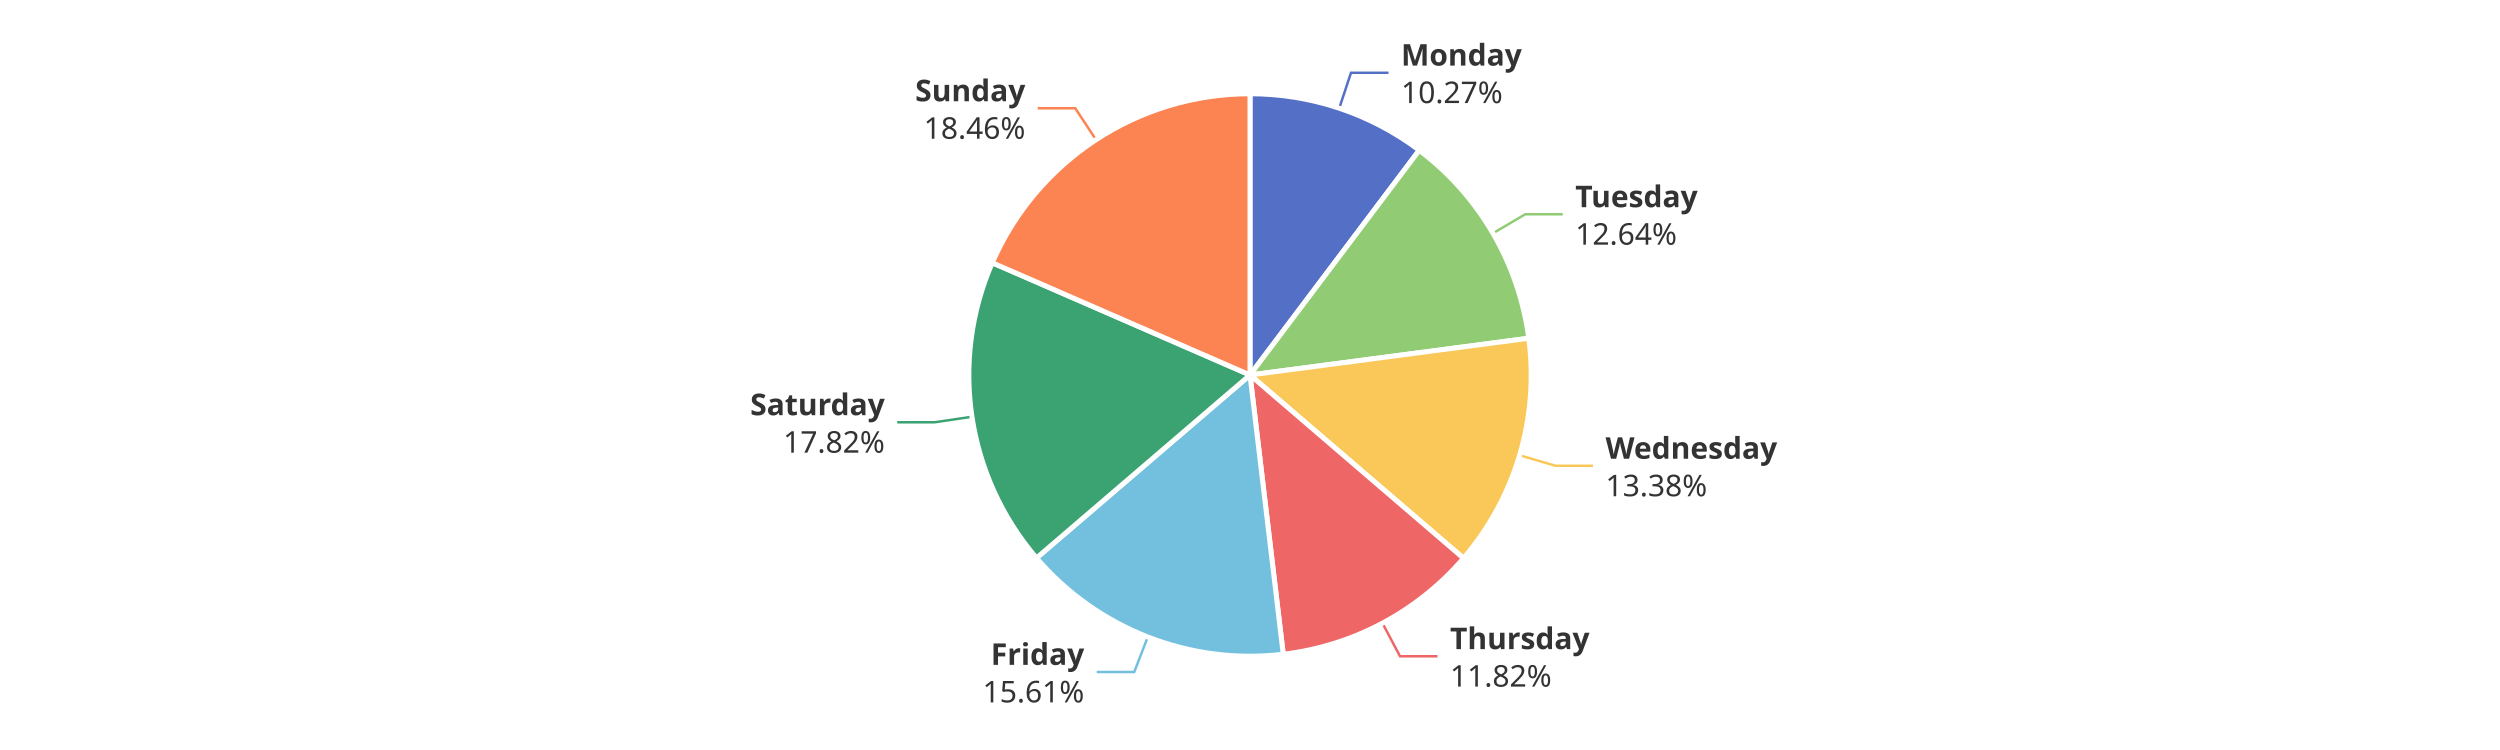
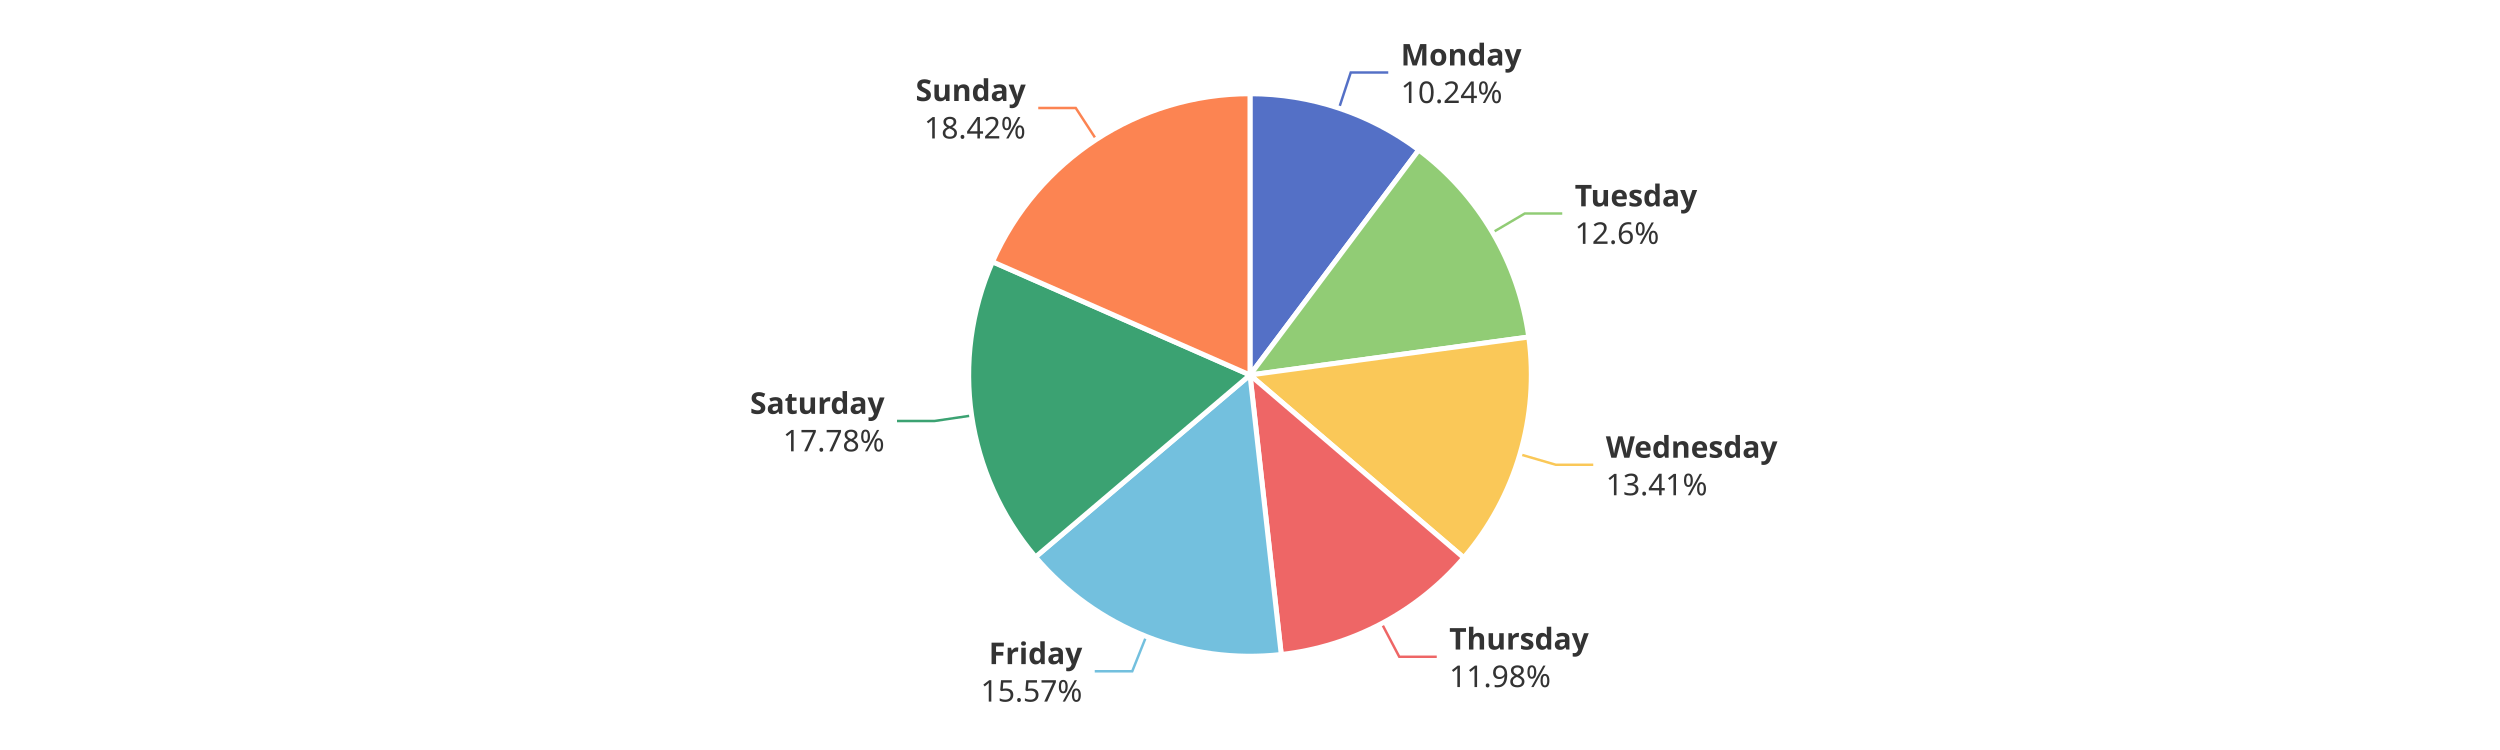
<svg xmlns="http://www.w3.org/2000/svg" width="1000" height="300" version="1.1" baseProfile="full" viewBox="0 0 1000 300">
  <rect width="1000" height="300" x="0" y="0" id="0" fill="#ffffff" />
-   <polyline points="535.7 43.3 540.4 29.1 555.4 29.1" fill="none" stroke="#5470c6" />
-   <polyline points="597.2 93.3 610.1 85.7 625.1 85.7" fill="none" stroke="#91cc75" />
-   <polyline points="607.8 182.1 622.2 186.3 637.2 186.3" fill="none" stroke="#fac858" />
-   <polyline points="553 249.3 560 262.5 575 262.5" fill="none" stroke="#ee6666" />
-   <polyline points="459.1 254.8 453.7 268.8 438.7 268.8" fill="none" stroke="#73c0de" />
-   <polyline points="388.7 166.7 373.9 168.9 358.9 168.9" fill="none" stroke="#3ba272" />
-   <polyline points="438.4 55.9 430.1 43.3 415.1 43.3" fill="none" stroke="#fc8452" />
-   <path d="M500 37.5A112.5 112.5 0 0 1 567.7 60.1L500 150Z" fill="#5470c6" stroke="#fff" stroke-width="2" stroke-linejoin="round" />
-   <path d="M567.7 60.1A112.5 112.5 0 0 1 611.5 135.3L500 150Z" fill="#91cc75" stroke="#fff" stroke-width="2" stroke-linejoin="round" />
-   <path d="M611.5 135.3A112.5 112.5 0 0 1 585.4 223.3L500 150Z" fill="#fac858" stroke="#fff" stroke-width="2" stroke-linejoin="round" />
-   <path d="M585.4 223.3A112.5 112.5 0 0 1 513.3 261.7L500 150Z" fill="#ee6666" stroke="#fff" stroke-width="2" stroke-linejoin="round" />
-   <path d="M513.3 261.7A112.5 112.5 0 0 1 414.6 223.2L500 150Z" fill="#73c0de" stroke="#fff" stroke-width="2" stroke-linejoin="round" />
-   <path d="M414.6 223.2A112.5 112.5 0 0 1 396.9 105.1L500 150Z" fill="#3ba272" stroke="#fff" stroke-width="2" stroke-linejoin="round" />
-   <path d="M396.9 105.1A112.5 112.5 0 0 1 500 37.5L500 150Z" fill="#fc8452" stroke="#fff" stroke-width="2" stroke-linejoin="round" />
-   <path d="M0 -15l42.8 0l0 30l-42.8 0Z" transform="translate(560.4268 29.0789)" fill="none" />
-   <text dominant-baseline="central" text-anchor="start" style="font-size:12px;font-family:sans-serif;font-weight:bold;" y="-7.5" transform="translate(560.4268 29.0789)" fill="#333" stroke="rgb(255,255,255)" stroke-width="2" paint-order="stroke" stroke-miterlimit="2">Monday</text>
-   <text dominant-baseline="central" text-anchor="start" style="font-size:12px;font-family:sans-serif;" y="7.5" transform="translate(560.4268 29.0789)" fill="#333" stroke="rgb(255,255,255)" stroke-width="2" paint-order="stroke" stroke-miterlimit="2">10.27%</text>
-   <path d="M0 -15l46.2 0l0 30l-46.2 0Z" transform="translate(630.1099 85.7188)" fill="none" />
-   <text dominant-baseline="central" text-anchor="start" style="font-size:12px;font-family:sans-serif;font-weight:bold;" y="-7.5" transform="translate(630.1099 85.7188)" fill="#333" stroke="rgb(255,255,255)" stroke-width="2" paint-order="stroke" stroke-miterlimit="2">Tuesday</text>
-   <text dominant-baseline="central" text-anchor="start" style="font-size:12px;font-family:sans-serif;" y="7.5" transform="translate(630.1099 85.7188)" fill="#333" stroke="rgb(255,255,255)" stroke-width="2" paint-order="stroke" stroke-miterlimit="2">12.64%</text>
-   <path d="M0 -15l63.6 0l0 30l-63.6 0Z" transform="translate(642.2115 186.34)" fill="none" />
-   <text dominant-baseline="central" text-anchor="start" style="font-size:12px;font-family:sans-serif;font-weight:bold;" y="-7.5" transform="translate(642.2115 186.34)" fill="#333" stroke="rgb(255,255,255)" stroke-width="2" paint-order="stroke" stroke-miterlimit="2">Wednesday</text>
-   <text dominant-baseline="central" text-anchor="start" style="font-size:12px;font-family:sans-serif;" y="7.5" transform="translate(642.2115 186.34)" fill="#333" stroke="rgb(255,255,255)" stroke-width="2" paint-order="stroke" stroke-miterlimit="2">13.38%</text>
-   <path d="M0 -15l50.2 0l0 30l-50.2 0Z" transform="translate(580.0148 262.4921)" fill="none" />
-   <text dominant-baseline="central" text-anchor="start" style="font-size:12px;font-family:sans-serif;font-weight:bold;" y="-7.5" transform="translate(580.0148 262.4921)" fill="#333" stroke="rgb(255,255,255)" stroke-width="2" paint-order="stroke" stroke-miterlimit="2">Thursday</text>
-   <text dominant-baseline="central" text-anchor="start" style="font-size:12px;font-family:sans-serif;" y="7.5" transform="translate(580.0148 262.4921)" fill="#333" stroke="rgb(255,255,255)" stroke-width="2" paint-order="stroke" stroke-miterlimit="2">11.82%</text>
-   <path d="M-40.9 -15l40.9 0l0 30l-40.9 0Z" transform="translate(433.6979 268.7955)" fill="none" />
-   <text dominant-baseline="central" text-anchor="end" style="font-size:12px;font-family:sans-serif;font-weight:bold;" y="-7.5" transform="translate(433.6979 268.7955)" fill="#333" stroke="rgb(255,255,255)" stroke-width="2" paint-order="stroke" stroke-miterlimit="2">Friday</text>
-   <text dominant-baseline="central" text-anchor="end" style="font-size:12px;font-family:sans-serif;" y="7.5" transform="translate(433.6979 268.7955)" fill="#333" stroke="rgb(255,255,255)" stroke-width="2" paint-order="stroke" stroke-miterlimit="2">15.61%</text>
-   <path d="M-48.2 -15l48.2 0l0 30l-48.2 0Z" transform="translate(353.911 168.9161)" fill="none" />
-   <text dominant-baseline="central" text-anchor="end" style="font-size:12px;font-family:sans-serif;font-weight:bold;" y="-7.5" transform="translate(353.911 168.9161)" fill="#333" stroke="rgb(255,255,255)" stroke-width="2" paint-order="stroke" stroke-miterlimit="2">Saturday</text>
-   <text dominant-baseline="central" text-anchor="end" style="font-size:12px;font-family:sans-serif;" y="7.5" transform="translate(353.911 168.9161)" fill="#333" stroke="rgb(255,255,255)" stroke-width="2" paint-order="stroke" stroke-miterlimit="2">17.82%</text>
-   <path d="M-40.9 -15l40.9 0l0 30l-40.9 0Z" transform="translate(410.1336 43.3467)" fill="none" />
-   <text dominant-baseline="central" text-anchor="end" style="font-size:12px;font-family:sans-serif;font-weight:bold;" y="-7.5" transform="translate(410.1336 43.3467)" fill="#333" stroke="rgb(255,255,255)" stroke-width="2" paint-order="stroke" stroke-miterlimit="2">Sunday</text>
-   <text dominant-baseline="central" text-anchor="end" style="font-size:12px;font-family:sans-serif;" y="7.5" transform="translate(410.1336 43.3467)" fill="#333" stroke="rgb(255,255,255)" stroke-width="2" paint-order="stroke" stroke-miterlimit="2">18.46%</text>
+   <polyline points="535.6 43.3 540.3 29 555.3 29" fill="none" stroke="#5470c6" />
+   <polyline points="597 93 609.9 85.4 624.9 85.4" fill="none" stroke="#91cc75" />
+   <polyline points="607.9 181.7 622.3 185.9 637.3 185.9" fill="none" stroke="#fac858" />
+   <polyline points="552.7 249.4 559.7 262.7 574.7 262.7" fill="none" stroke="#ee6666" />
+   <polyline points="458.5 254.5 452.9 268.5 437.9 268.5" fill="none" stroke="#73c0de" />
+   <polyline points="388.7 166.2 373.8 168.4 358.8 168.4" fill="none" stroke="#3ba272" />
+   <polyline points="438.5 55.8 430.3 43.2 415.3 43.2" fill="none" stroke="#fc8452" />
+   <path d="M500 37.5A112.5 112.5 0 0 1 567.5 60L500 150Z" fill="#5470c6" stroke="#fff" stroke-width="2" stroke-linejoin="round" />
+   <path d="M567.5 60A112.5 112.5 0 0 1 611.5 134.8L500 150Z" fill="#91cc75" stroke="#fff" stroke-width="2" stroke-linejoin="round" />
+   <path d="M611.5 134.8A112.5 112.5 0 0 1 585.5 223.1L500 150Z" fill="#fac858" stroke="#fff" stroke-width="2" stroke-linejoin="round" />
+   <path d="M585.5 223.1A112.5 112.5 0 0 1 512.5 261.8L500 150Z" fill="#ee6666" stroke="#fff" stroke-width="2" stroke-linejoin="round" />
+   <path d="M512.5 261.8A112.5 112.5 0 0 1 414.2 222.8L500 150Z" fill="#73c0de" stroke="#fff" stroke-width="2" stroke-linejoin="round" />
+   <path d="M414.2 222.8A112.5 112.5 0 0 1 397 104.7L500 150Z" fill="#3ba272" stroke="#fff" stroke-width="2" stroke-linejoin="round" />
+   <path d="M397 104.7A112.5 112.5 0 0 1 500 37.5L500 150Z" fill="#fc8452" stroke="#fff" stroke-width="2" stroke-linejoin="round" />
+   <path d="M0 -15l42.8 0l0 30l-42.8 0Z" transform="translate(560.3167 29.0421)" fill="none" />
+   <text dominant-baseline="central" text-anchor="start" style="font-size:12px;font-family:sans-serif;font-weight:bold;" y="-7.5" transform="translate(560.3167 29.0421)" fill="#333" stroke="rgb(255,255,255)" stroke-width="2" paint-order="stroke" stroke-miterlimit="2">Monday</text>
+   <text dominant-baseline="central" text-anchor="start" style="font-size:12px;font-family:sans-serif;" y="7.5" transform="translate(560.3167 29.0421)" fill="#333" stroke="rgb(255,255,255)" stroke-width="2" paint-order="stroke" stroke-miterlimit="2">10.24%</text>
+   <path d="M0 -15l46.2 0l0 30l-46.2 0Z" transform="translate(629.9141 85.3847)" fill="none" />
+   <text dominant-baseline="central" text-anchor="start" style="font-size:12px;font-family:sans-serif;font-weight:bold;" y="-7.5" transform="translate(629.9141 85.3847)" fill="#333" stroke="rgb(255,255,255)" stroke-width="2" paint-order="stroke" stroke-miterlimit="2">Tuesday</text>
+   <text dominant-baseline="central" text-anchor="start" style="font-size:12px;font-family:sans-serif;" y="7.5" transform="translate(629.9141 85.3847)" fill="#333" stroke="rgb(255,255,255)" stroke-width="2" paint-order="stroke" stroke-miterlimit="2">12.6%</text>
+   <path d="M0 -15l63.6 0l0 30l-63.6 0Z" transform="translate(642.3297 185.9401)" fill="none" />
+   <text dominant-baseline="central" text-anchor="start" style="font-size:12px;font-family:sans-serif;font-weight:bold;" y="-7.5" transform="translate(642.3297 185.9401)" fill="#333" stroke="rgb(255,255,255)" stroke-width="2" paint-order="stroke" stroke-miterlimit="2">Wednesday</text>
+   <text dominant-baseline="central" text-anchor="start" style="font-size:12px;font-family:sans-serif;" y="7.5" transform="translate(642.3297 185.9401)" fill="#333" stroke="rgb(255,255,255)" stroke-width="2" paint-order="stroke" stroke-miterlimit="2">13.41%</text>
+   <path d="M0 -15l50.2 0l0 30l-50.2 0Z" transform="translate(579.7019 262.6585)" fill="none" />
+   <text dominant-baseline="central" text-anchor="start" style="font-size:12px;font-family:sans-serif;font-weight:bold;" y="-7.5" transform="translate(579.7019 262.6585)" fill="#333" stroke="rgb(255,255,255)" stroke-width="2" paint-order="stroke" stroke-miterlimit="2">Thursday</text>
+   <text dominant-baseline="central" text-anchor="start" style="font-size:12px;font-family:sans-serif;" y="7.5" transform="translate(579.7019 262.6585)" fill="#333" stroke="rgb(255,255,255)" stroke-width="2" paint-order="stroke" stroke-miterlimit="2">11.98%</text>
+   <path d="M-40.9 -15l40.9 0l0 30l-40.9 0Z" transform="translate(432.9107 268.4856)" fill="none" />
+   <text dominant-baseline="central" text-anchor="end" style="font-size:12px;font-family:sans-serif;font-weight:bold;" y="-7.5" transform="translate(432.9107 268.4856)" fill="#333" stroke="rgb(255,255,255)" stroke-width="2" paint-order="stroke" stroke-miterlimit="2">Friday</text>
+   <text dominant-baseline="central" text-anchor="end" style="font-size:12px;font-family:sans-serif;" y="7.5" transform="translate(432.9107 268.4856)" fill="#333" stroke="rgb(255,255,255)" stroke-width="2" paint-order="stroke" stroke-miterlimit="2">15.57%</text>
+   <path d="M-48.2 -15l48.2 0l0 30l-48.2 0Z" transform="translate(353.8322 168.383)" fill="none" />
+   <text dominant-baseline="central" text-anchor="end" style="font-size:12px;font-family:sans-serif;font-weight:bold;" y="-7.5" transform="translate(353.8322 168.383)" fill="#333" stroke="rgb(255,255,255)" stroke-width="2" paint-order="stroke" stroke-miterlimit="2">Saturday</text>
+   <text dominant-baseline="central" text-anchor="end" style="font-size:12px;font-family:sans-serif;" y="7.5" transform="translate(353.8322 168.383)" fill="#333" stroke="rgb(255,255,255)" stroke-width="2" paint-order="stroke" stroke-miterlimit="2">17.78%</text>
+   <path d="M-40.9 -15l40.9 0l0 30l-40.9 0Z" transform="translate(410.295 43.2411)" fill="none" />
+   <text dominant-baseline="central" text-anchor="end" style="font-size:12px;font-family:sans-serif;font-weight:bold;" y="-7.5" transform="translate(410.295 43.2411)" fill="#333" stroke="rgb(255,255,255)" stroke-width="2" paint-order="stroke" stroke-miterlimit="2">Sunday</text>
+   <text dominant-baseline="central" text-anchor="end" style="font-size:12px;font-family:sans-serif;" y="7.5" transform="translate(410.295 43.2411)" fill="#333" stroke="rgb(255,255,255)" stroke-width="2" paint-order="stroke" stroke-miterlimit="2">18.42%</text>
</svg>
